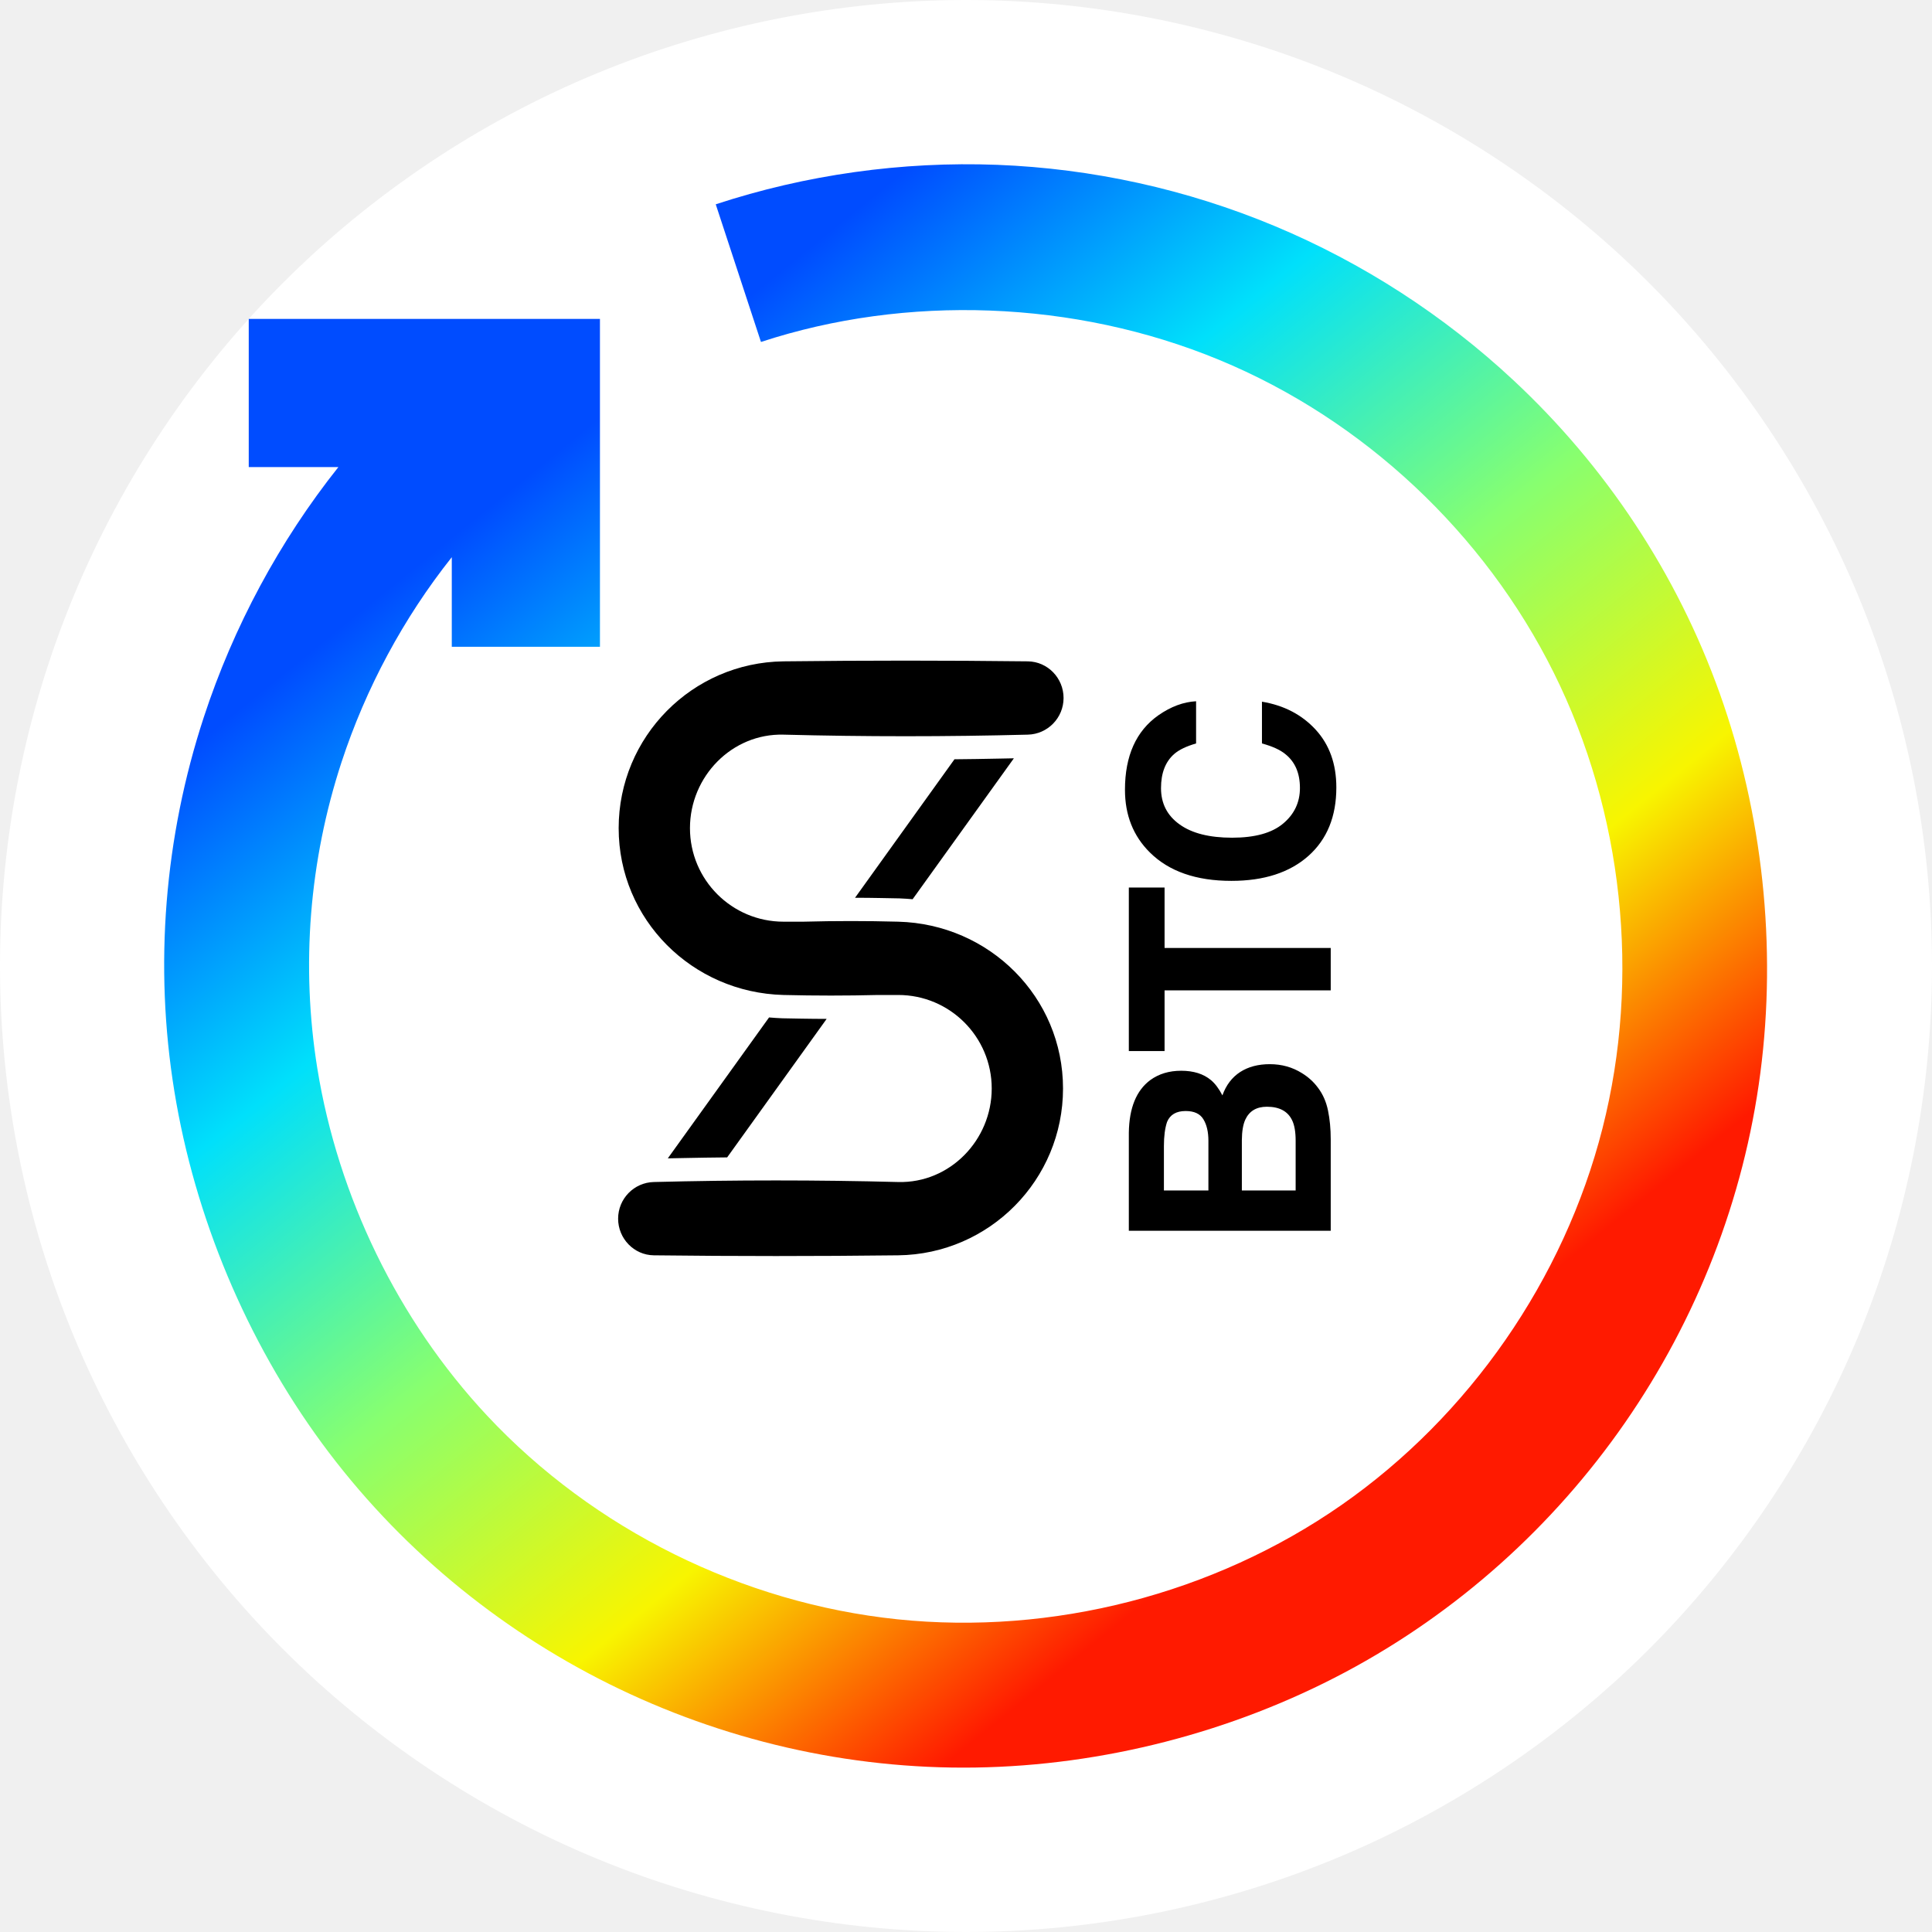
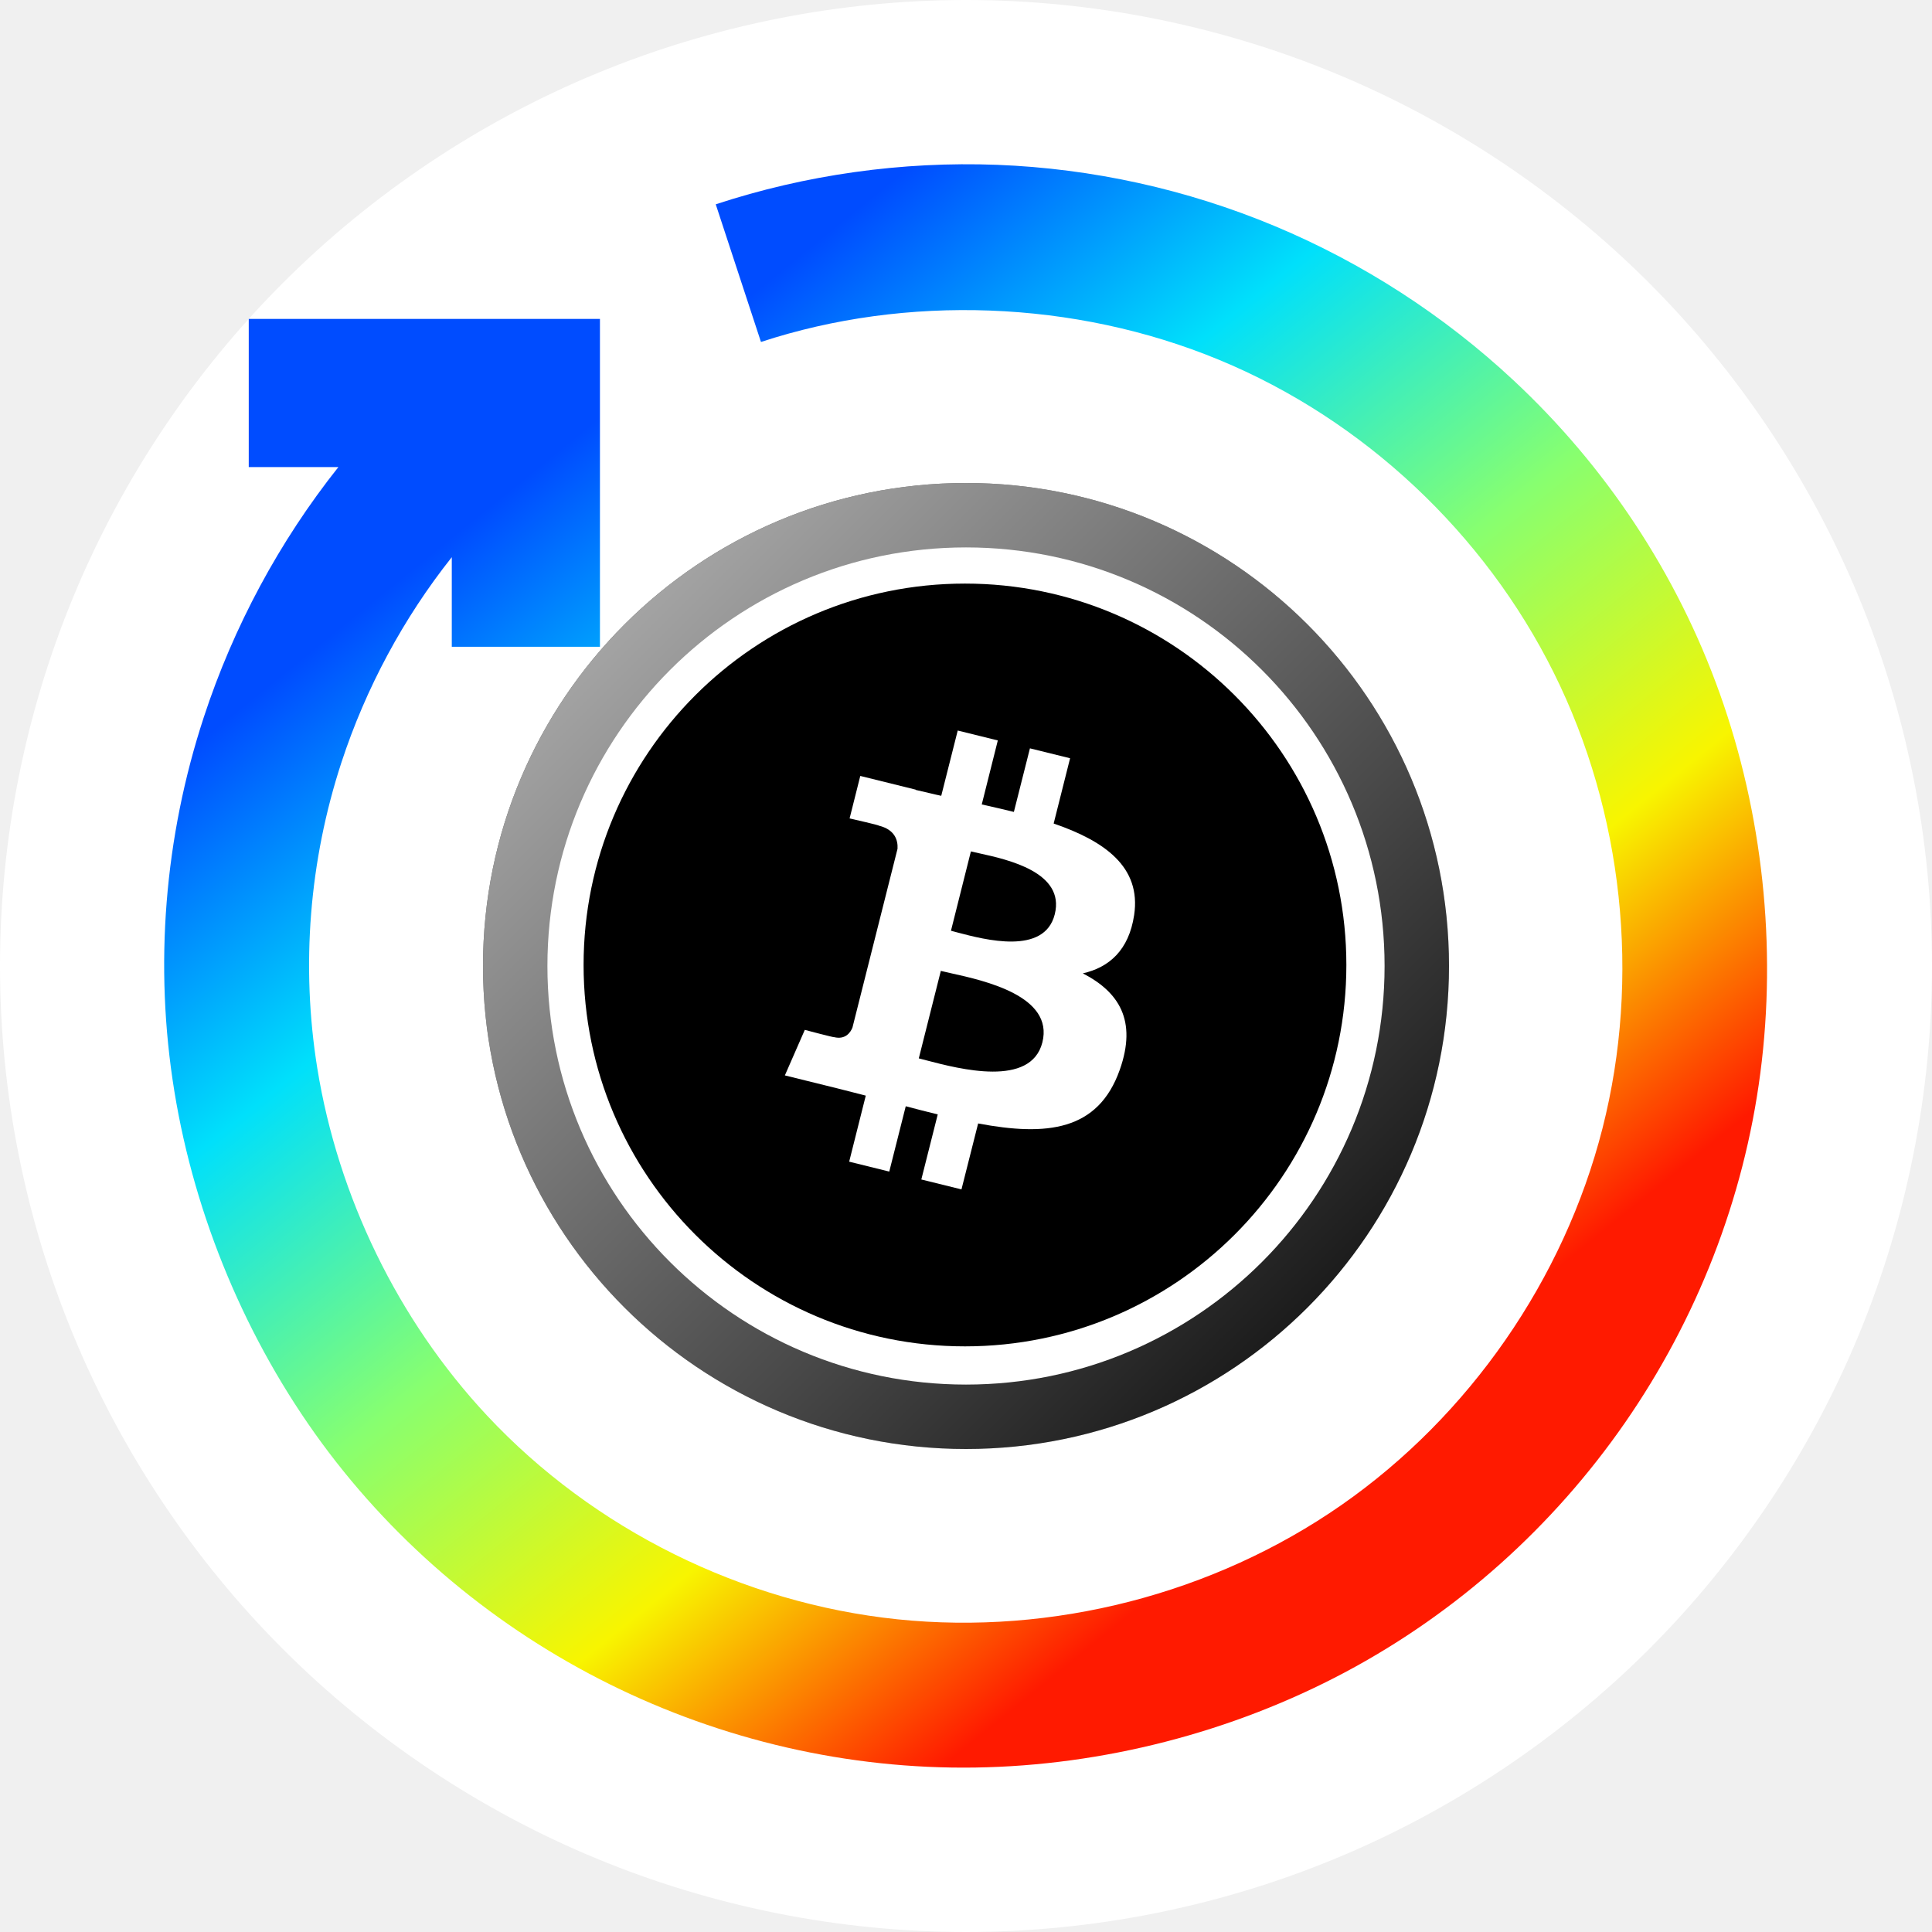
<svg xmlns="http://www.w3.org/2000/svg" width="32" height="32" viewBox="0 0 32 32" fill="none">
  <path fill-rule="evenodd" clip-rule="evenodd" d="M32 16C32 13.906 31.583 11.812 30.782 9.877C29.98 7.942 28.794 6.167 27.314 4.686C25.833 3.205 24.058 2.019 22.123 1.218C20.188 0.417 18.094 -6.48499e-05 16 -6.48499e-05C13.906 -6.48499e-05 11.812 0.417 9.877 1.218C7.942 2.019 6.167 3.205 4.686 4.686C3.205 6.167 2.019 7.942 1.218 9.877C0.416 11.812 0 13.906 0 16C0 18.094 0.416 20.188 1.218 22.123C2.019 24.058 3.205 25.833 4.686 27.314C6.167 28.794 7.942 29.981 9.877 30.782C11.812 31.583 13.906 32 16 32C18.094 32 20.188 31.583 22.123 30.782C24.058 29.981 25.833 28.794 27.314 27.314C28.794 25.833 29.98 24.058 30.782 22.123C31.583 20.188 32 18.094 32 16Z" fill="white" />
  <path fill-rule="evenodd" clip-rule="evenodd" d="M11.855 3.384C13.345 2.894 14.938 2.67 16.516 2.73C18.094 2.791 19.658 3.136 21.113 3.744C22.568 4.352 23.915 5.223 25.067 6.298C26.592 7.719 27.775 9.498 28.485 11.487C29.195 13.476 29.431 15.676 29.157 17.771C28.884 19.866 28.1 21.855 26.914 23.566C25.728 25.277 24.14 26.708 22.275 27.7C20.409 28.692 18.266 29.244 16.154 29.276C14.042 29.308 11.96 28.82 10.095 27.895C8.231 26.97 6.583 25.606 5.332 23.904C4.082 22.201 3.227 20.159 2.888 18.075C2.549 15.991 2.725 13.865 3.375 11.881C3.866 10.382 4.628 8.964 5.605 7.736H4.12V5.282H9.937V10.713H7.483V9.229C6.683 10.236 6.059 11.397 5.656 12.626C5.124 14.251 4.981 15.995 5.256 17.697C5.599 19.814 6.589 21.865 8.067 23.446C9.834 25.336 12.3 26.554 14.866 26.821C17.432 27.087 20.099 26.403 22.217 24.929C24.335 23.454 25.905 21.19 26.542 18.69C27.179 16.189 26.884 13.452 25.735 11.142C24.586 8.832 22.584 6.948 20.189 5.959C17.795 4.969 15.008 4.874 12.604 5.664L11.855 3.384Z" fill="url(#paint0_linear)" />
-   <path fill-rule="evenodd" clip-rule="evenodd" d="M13.308 15.266C13.831 15.252 14.354 15.252 14.877 15.266C16.39 15.305 17.607 16.516 17.607 18.029C17.607 19.542 16.39 20.773 14.877 20.792C13.528 20.808 12.179 20.808 10.829 20.792C10.5 20.788 10.238 20.514 10.238 20.185C10.238 19.856 10.5 19.586 10.829 19.578C12.178 19.543 13.527 19.543 14.877 19.578C15.732 19.6 16.426 18.884 16.426 18.029C16.426 17.173 15.732 16.48 14.877 16.48C14.767 16.48 14.657 16.48 14.546 16.48C14.024 16.493 13.5 16.493 12.977 16.48C11.464 16.441 10.247 15.23 10.247 13.717C10.247 12.204 11.464 10.973 12.977 10.954C14.326 10.938 15.675 10.938 17.024 10.954C17.354 10.958 17.616 11.232 17.616 11.561C17.616 11.89 17.353 12.16 17.024 12.168C15.676 12.203 14.326 12.203 12.977 12.168C12.122 12.146 11.428 12.862 11.428 13.717C11.428 14.573 12.122 15.266 12.977 15.266C13.087 15.266 13.197 15.266 13.308 15.266Z" fill="black" />
-   <path fill-rule="evenodd" clip-rule="evenodd" d="M11.061 19.186C11.146 19.184 11.23 19.182 11.315 19.181C11.558 19.176 11.801 19.172 12.044 19.17L13.692 16.876C13.554 16.876 13.415 16.874 13.277 16.872C13.206 16.871 13.134 16.87 13.063 16.868C13.028 16.867 12.994 16.867 12.956 16.866C12.918 16.864 12.88 16.863 12.843 16.86C12.808 16.858 12.773 16.855 12.738 16.852L11.061 19.186Z" fill="black" />
-   <path fill-rule="evenodd" clip-rule="evenodd" d="M14.162 14.87C14.3 14.87 14.439 14.871 14.578 14.874C14.649 14.875 14.72 14.876 14.791 14.878C14.826 14.879 14.86 14.879 14.898 14.88C14.936 14.881 14.974 14.883 15.011 14.886C15.046 14.888 15.081 14.891 15.116 14.894L16.793 12.56C16.708 12.562 16.623 12.564 16.539 12.565C16.296 12.57 16.052 12.574 15.809 12.576L14.162 14.87Z" fill="black" />
-   <path fill-rule="evenodd" clip-rule="evenodd" d="M21.792 12.086C22.02 12.335 22.134 12.654 22.134 13.043C22.134 13.524 21.98 13.902 21.671 14.177C21.361 14.452 20.936 14.59 20.396 14.59C19.812 14.59 19.362 14.433 19.046 14.12C18.771 13.848 18.633 13.502 18.633 13.081C18.633 12.518 18.818 12.107 19.187 11.847C19.394 11.703 19.602 11.626 19.811 11.615V12.314C19.651 12.36 19.529 12.418 19.448 12.489C19.303 12.616 19.23 12.804 19.23 13.054C19.23 13.308 19.332 13.508 19.538 13.655C19.742 13.802 20.032 13.875 20.408 13.875C20.783 13.875 21.064 13.798 21.25 13.643C21.437 13.488 21.531 13.29 21.531 13.052C21.531 12.806 21.451 12.62 21.29 12.491C21.204 12.42 21.075 12.361 20.902 12.314V11.622C21.267 11.683 21.563 11.837 21.792 12.086ZM22.041 18.869C22.041 18.698 22.026 18.54 21.996 18.394C21.966 18.248 21.91 18.121 21.828 18.014C21.757 17.918 21.669 17.839 21.565 17.775C21.407 17.676 21.23 17.626 21.032 17.626C20.839 17.626 20.676 17.669 20.541 17.756C20.407 17.843 20.308 17.972 20.247 18.143C20.189 18.031 20.125 17.946 20.056 17.889C19.932 17.786 19.768 17.735 19.564 17.735C19.365 17.735 19.195 17.786 19.053 17.889C18.822 18.06 18.703 18.35 18.697 18.76V20.385H22.041V18.869ZM20.015 18.896V19.718H19.278V18.983C19.278 18.821 19.295 18.688 19.33 18.583C19.38 18.462 19.483 18.402 19.638 18.402C19.779 18.402 19.877 18.447 19.932 18.539C19.988 18.63 20.015 18.75 20.015 18.896ZM21.46 19.718V18.896C21.46 18.75 21.441 18.635 21.401 18.554C21.329 18.405 21.19 18.331 20.984 18.331C20.81 18.331 20.691 18.403 20.625 18.547C20.589 18.627 20.57 18.74 20.569 18.885V19.718H21.46ZM22.041 15.701H19.289V14.7H18.697V17.409H19.289V16.404H22.041V15.701Z" fill="black" />
+   <path d="M15.704 21.139C15.191 21.1 14.71 20.992 14.259 20.817C13.808 20.632 13.419 20.393 13.091 20.101C12.763 19.808 12.502 19.472 12.307 19.092C12.113 18.712 12.01 18.297 12 17.849H13.89C13.911 18.326 14.085 18.726 14.413 19.048C14.751 19.36 15.181 19.54 15.704 19.589V16.694L14.981 16.591C14.152 16.484 13.491 16.187 12.999 15.7C12.517 15.212 12.277 14.593 12.277 13.843C12.277 13.453 12.369 13.087 12.553 12.746C12.738 12.395 12.989 12.088 13.306 11.825C13.624 11.552 13.988 11.332 14.397 11.167C14.814 11.002 15.254 10.898 15.704 10.86V9.5H16.825V10.889C17.286 10.947 17.712 11.065 18.101 11.24C18.49 11.406 18.828 11.62 19.115 11.883C19.402 12.146 19.627 12.449 19.791 12.79C19.965 13.131 20.063 13.496 20.083 13.886H18.193C18.173 13.536 18.034 13.233 17.778 12.98C17.532 12.717 17.215 12.536 16.825 12.439V15.115L17.348 15.188C17.737 15.246 18.106 15.349 18.454 15.495C18.803 15.641 19.105 15.831 19.361 16.065C19.627 16.299 19.832 16.582 19.976 16.913C20.129 17.235 20.206 17.6 20.206 18.01C20.206 18.448 20.119 18.848 19.945 19.209C19.781 19.559 19.545 19.871 19.238 20.144C18.941 20.408 18.582 20.627 18.162 20.802C17.753 20.968 17.307 21.075 16.825 21.124V22.63H15.704V21.139V21.139ZM16.825 19.574C17.307 19.496 17.681 19.33 17.947 19.077C18.214 18.814 18.347 18.482 18.347 18.083C18.347 17.712 18.219 17.439 17.963 17.264C17.706 17.079 17.415 16.957 17.087 16.898L16.825 16.855V19.574V19.574ZM15.704 12.395C15.273 12.454 14.905 12.605 14.597 12.848C14.3 13.082 14.152 13.399 14.152 13.799C14.152 14.14 14.249 14.398 14.443 14.574C14.648 14.739 14.915 14.847 15.242 14.895L15.704 14.968V12.395V12.395Z" fill="black" />
+   <circle cx="16" cy="16" r="8" fill="black" />
+   <circle cx="16" cy="16" r="8" fill="url(#paint1_linear)" fill-opacity="0.75" />
+   <circle cx="16" cy="16" r="6.933" fill="white" />
+   <circle cx="15.983" cy="15.983" r="6.317" fill="black" />
+   <path fill-rule="evenodd" clip-rule="evenodd" d="M18.785 15.156C18.905 14.357 18.291 13.928 17.452 13.64L17.724 12.559L17.059 12.395L16.793 13.448C16.619 13.405 16.439 13.364 16.261 13.324L16.527 12.264L15.863 12.1L15.59 13.181L15.499 13.161L15.499 13.161C15.386 13.135 15.275 13.109 15.165 13.083L15.167 13.079L14.249 12.852L14.072 13.556L14.078 13.557C14.135 13.57 14.565 13.668 14.555 13.675C14.824 13.741 14.874 13.918 14.866 14.058L14.119 17.021C14.086 17.102 14.002 17.224 13.814 17.178C13.821 17.188 13.355 17.065 13.33 17.058L13 17.812L13.866 18.026C13.959 18.049 14.05 18.072 14.141 18.096L14.141 18.096C14.208 18.113 14.274 18.13 14.34 18.147L14.065 19.241L14.729 19.405L15.002 18.323C15.183 18.371 15.359 18.416 15.532 18.458L15.26 19.536L15.925 19.7L16.201 18.608C17.334 18.821 18.188 18.735 18.547 17.719C18.836 16.901 18.532 16.43 17.935 16.122C18.37 16.023 18.697 15.74 18.785 15.156ZM15.349 17.564L15.349 17.564C15.3 17.551 15.255 17.54 15.218 17.53L15.583 16.081C15.629 16.092 15.684 16.104 15.748 16.119C16.31 16.243 17.457 16.498 17.265 17.265C17.076 18.015 15.892 17.706 15.349 17.564ZM15.859 15.445C16.311 15.564 17.299 15.826 17.47 15.144C17.646 14.446 16.687 14.236 16.218 14.133C16.166 14.121 16.119 14.111 16.081 14.102L15.751 15.416C15.782 15.424 15.818 15.434 15.859 15.445Z" fill="white" />
  <defs>
    <linearGradient id="paint0_linear" x1="2.043" y1="13.297" x2="15.222" y2="29.576" gradientUnits="userSpaceOnUse">
      <stop stop-color="#004CFF" />
      <stop offset="0.252" stop-color="#00E0FB" />
      <stop offset="0.506" stop-color="#87FF70" />
      <stop offset="0.755" stop-color="#F8F500" />
      <stop offset="1" stop-color="#FF1A00" />
    </linearGradient>
+     <linearGradient id="paint1_linear" x1="8" y1="8" x2="24" y2="24" gradientUnits="userSpaceOnUse">
+       <stop stop-color="white" />
+       <stop offset="1" stop-color="white" stop-opacity="0" />
+     </linearGradient>
  </defs>
</svg>
